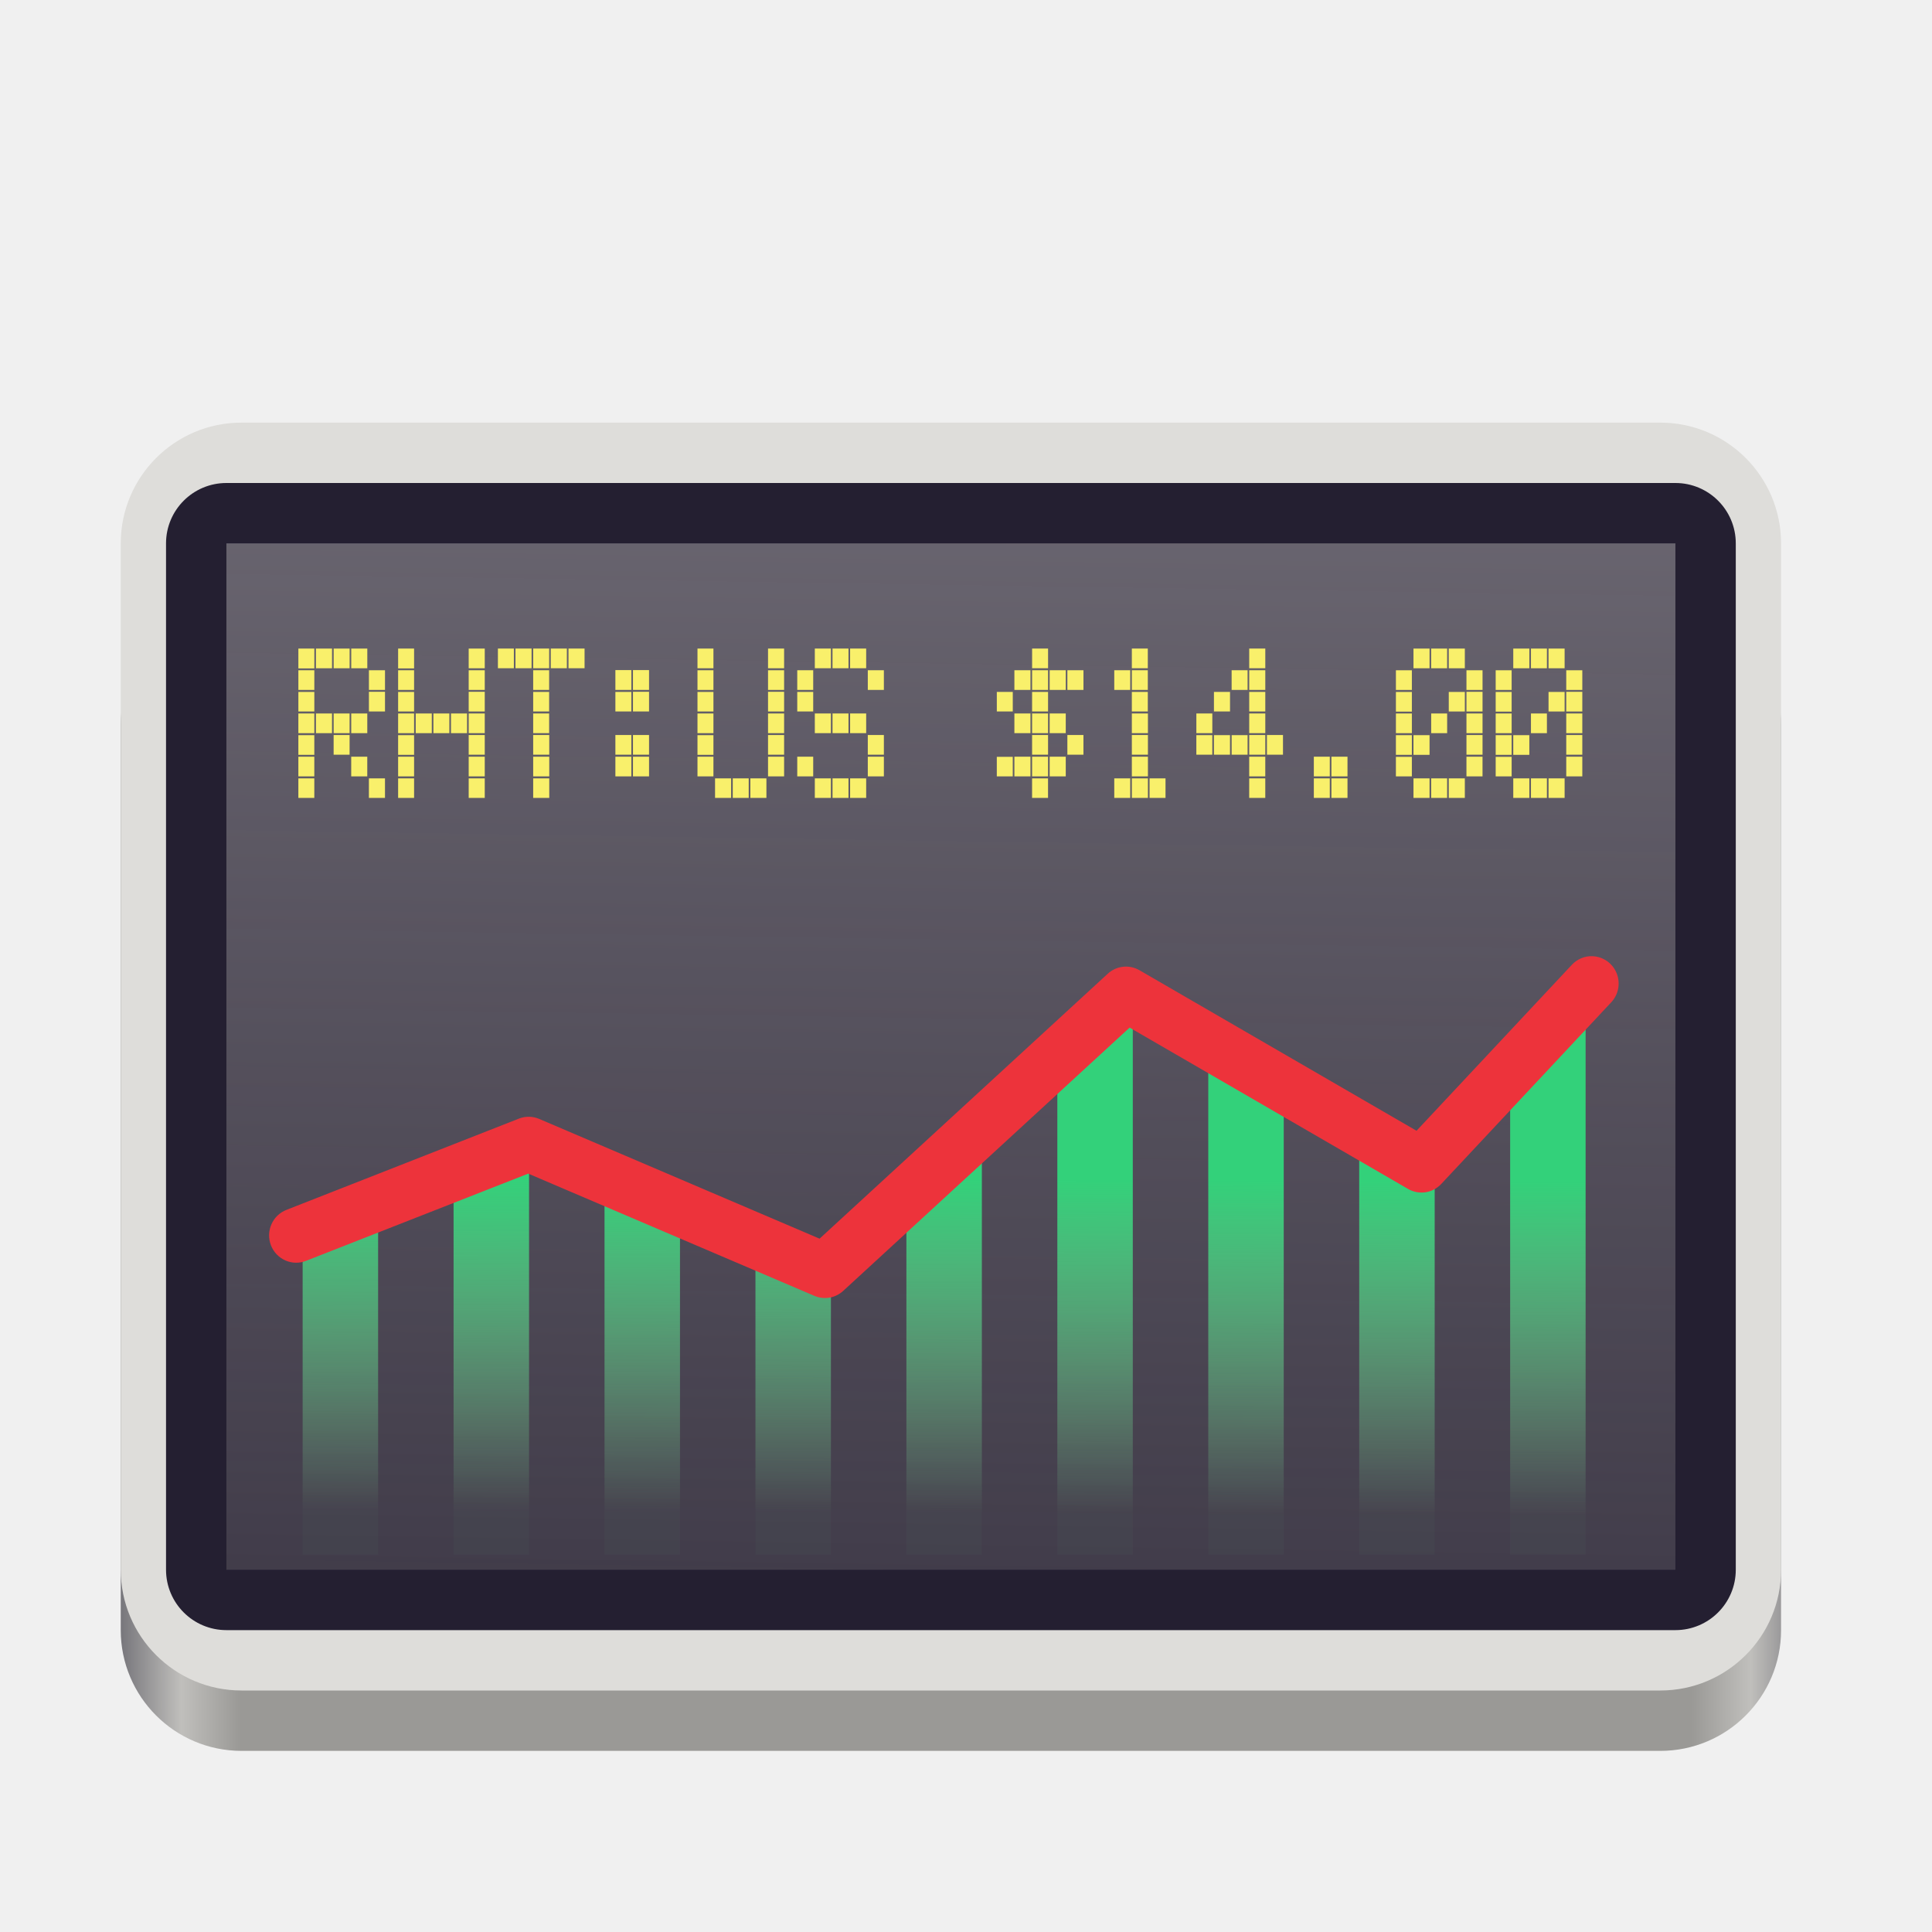
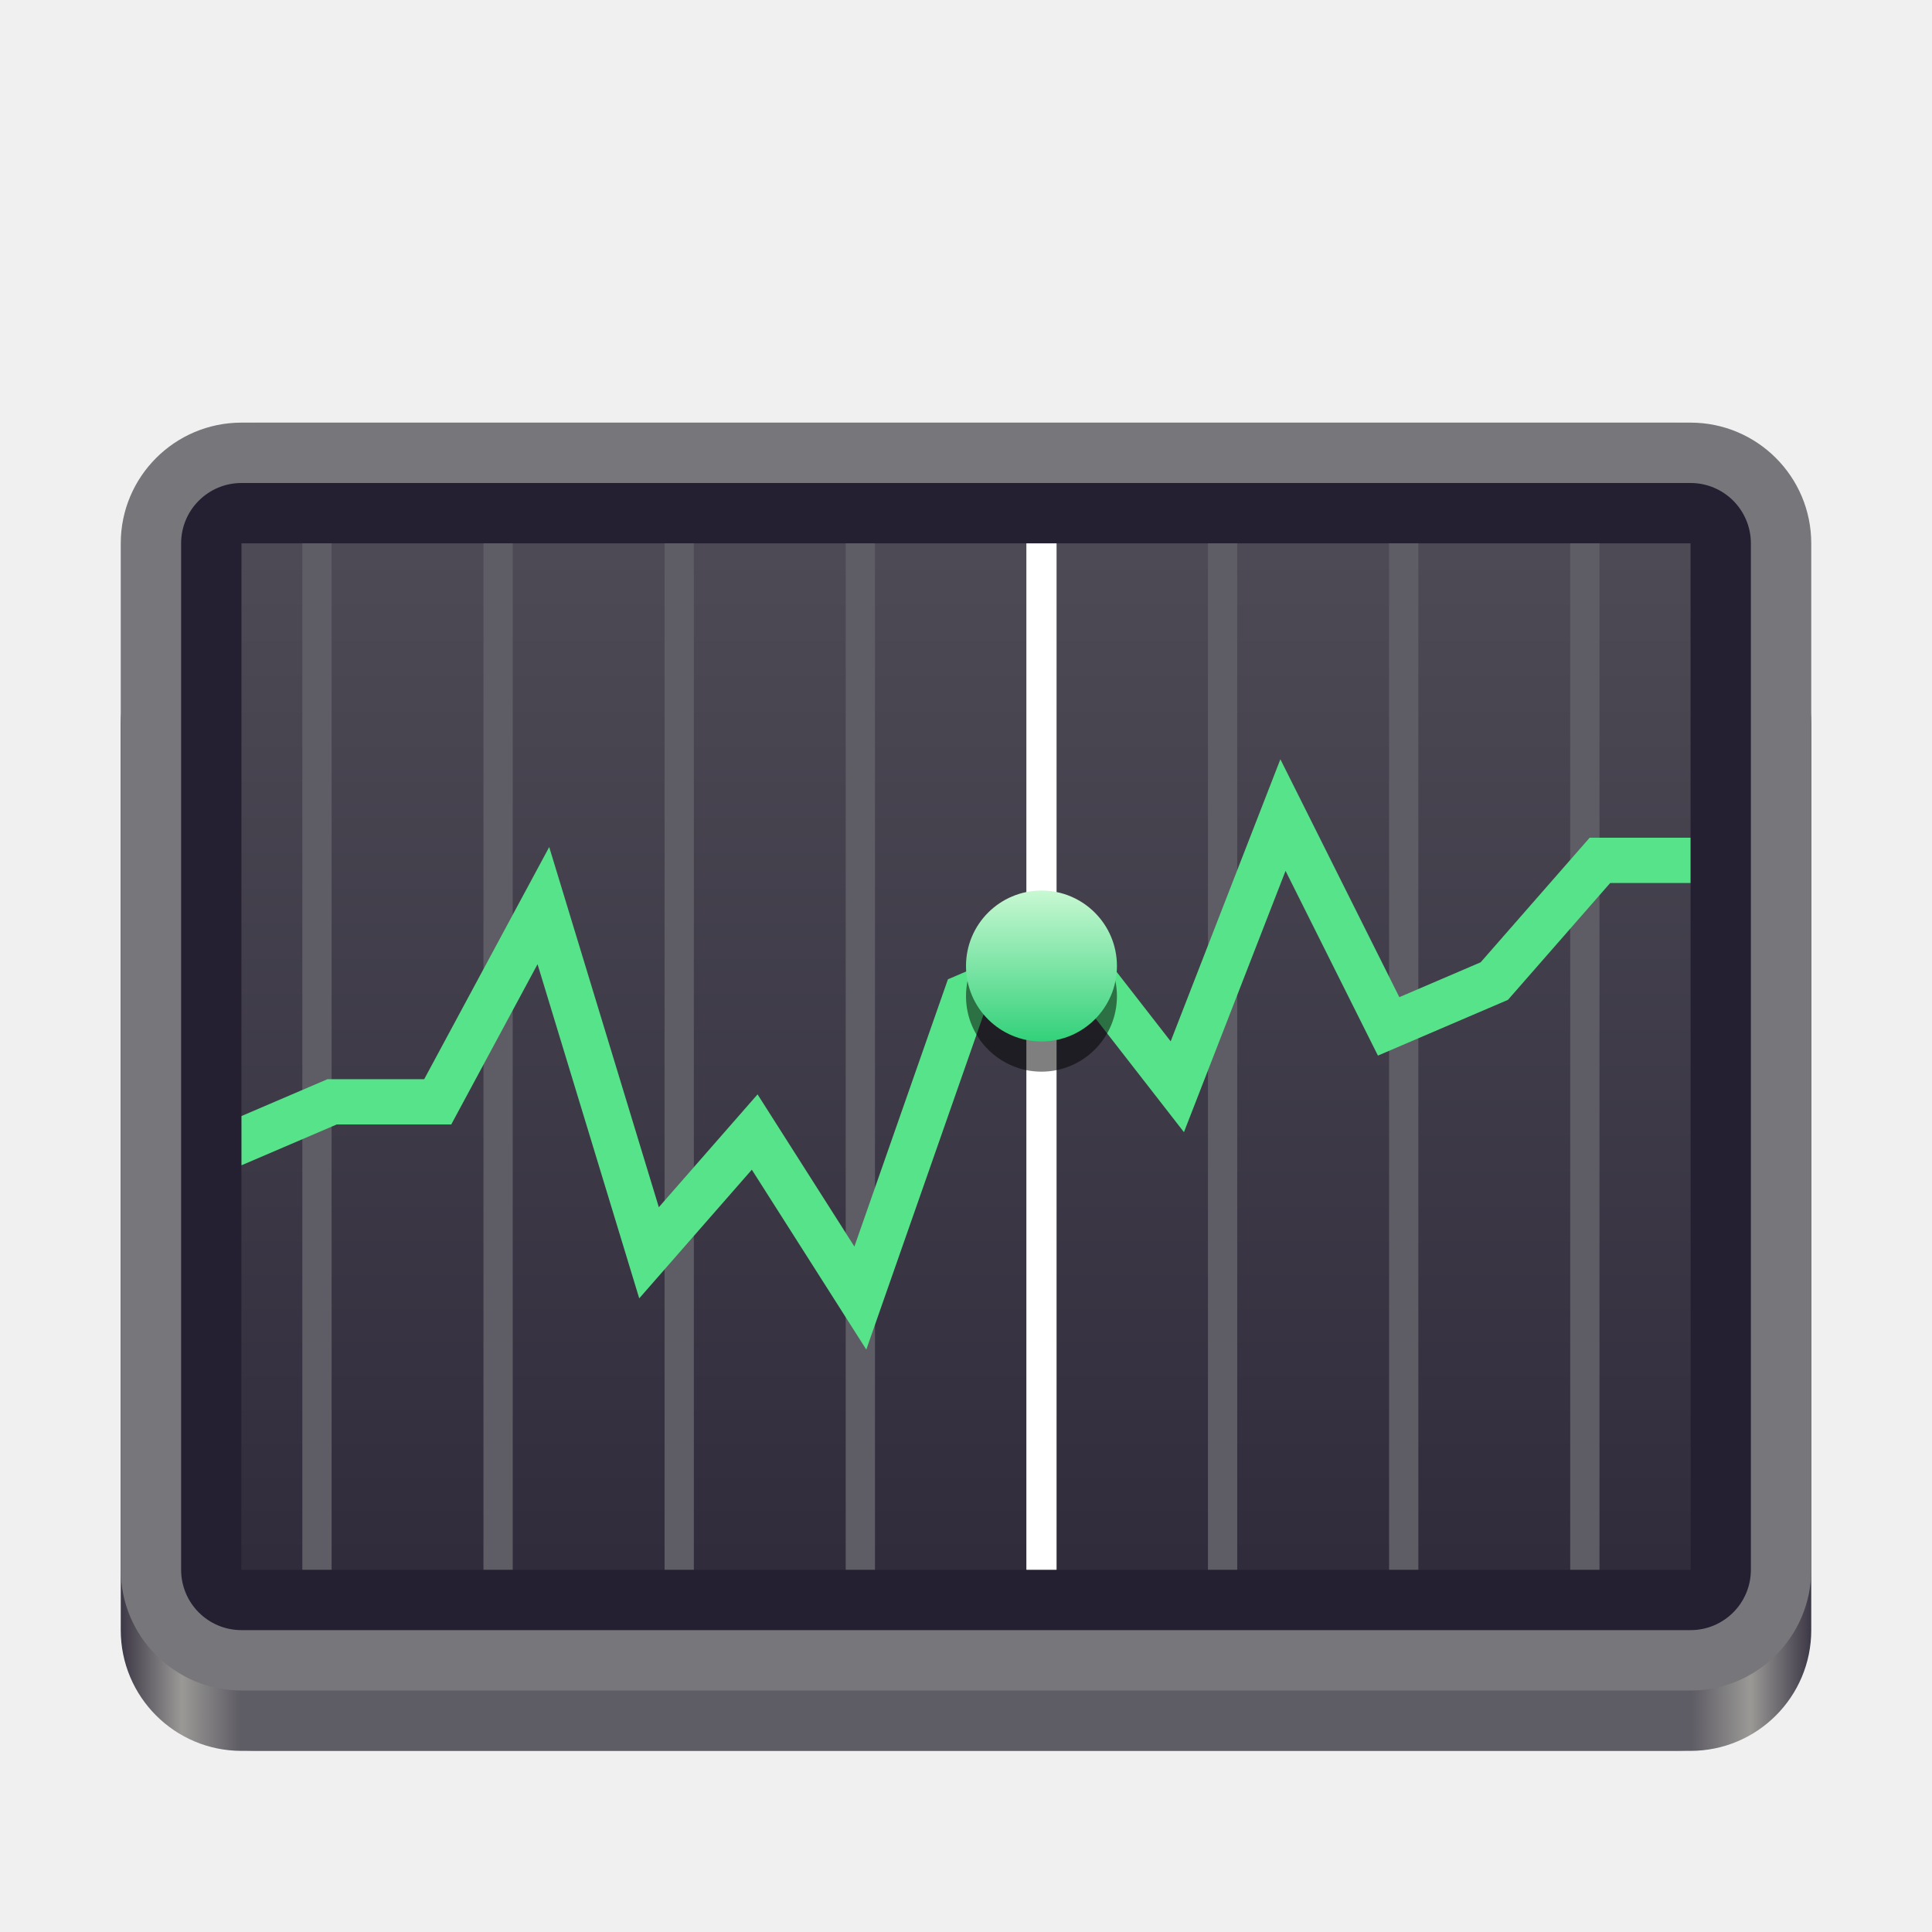
- <svg xmlns="http://www.w3.org/2000/svg" fill="none" height="128" viewBox="0 0 128 128" width="128">
-   <linearGradient id="paint0_linear" gradientUnits="userSpaceOnUse" x1="120" x2="8" y1="40" y2="40">
+ <svg xmlns="http://www.w3.org/2000/svg" height="128px" viewBox="0 0 128 128" width="128px">
+   <linearGradient id="a" gradientTransform="matrix(1 0 0 -1 7 -172)" gradientUnits="userSpaceOnUse" x1="-0" x2="112" y1="-212" y2="-212">
    <stop offset="0" stop-color="#77767b" />
-     <stop offset=".036" stop-color="#c0bfbc" />
-     <stop offset=".071" stop-color="#9a9996" />
-     <stop offset=".929" stop-color="#9a9996" />
-     <stop offset=".964" stop-color="#c0bfbc" />
+     <stop offset="0.036" stop-color="#c0bfbc" />
+     <stop offset="0.071" stop-color="#9a9996" />
+     <stop offset="0.929" stop-color="#9a9996" />
+     <stop offset="0.964" stop-color="#c0bfbc" />
    <stop offset="1" stop-color="#77767b" />
  </linearGradient>
-   <linearGradient id="paint1_linear" gradientUnits="userSpaceOnUse" x1="87.906" x2="86.641" y1="29.344" y2="112.543">
-     <stop offset="0" stop-color="#f6f5f4" stop-opacity=".5" />
+   <filter id="b" height="100%" width="100%" x="0%" y="0%">
+     <feColorMatrix in="SourceGraphic" type="matrix" values="0 0 0 0 1 0 0 0 0 1 0 0 0 0 1 0 0 0 1 0" />
+   </filter>
+   <mask id="c">
+     <g filter="url(#b)">
+       <rect fill-opacity="0.5" height="128" width="128" />
+     </g>
+   </mask>
+   <linearGradient id="d" gradientTransform="matrix(-1 0 0 1 16 -156)" gradientUnits="userSpaceOnUse" x1="-31.094" x2="-32.359" y1="201.344" y2="284.543">
+     <stop offset="0" stop-color="#f6f5f4" stop-opacity="0.5" />
    <stop offset="1" stop-color="#f6f5f4" stop-opacity="0" />
  </linearGradient>
-   <linearGradient id="paint2_linear" gradientUnits="userSpaceOnUse" x1="66.711" x2="66.625" y1="78.109" y2="100.238">
+   <clipPath id="e">
+     <rect height="152" width="192" />
+   </clipPath>
+   <linearGradient id="f" gradientTransform="matrix(-1 0 0 1 127 8)" gradientUnits="userSpaceOnUse" x1="66.711" x2="66.625" y1="70.109" y2="92.238">
    <stop offset="0" stop-color="#33d17a" />
-     <stop offset="1" stop-color="#8ff0a4" stop-opacity=".024" />
+     <stop offset="1" stop-color="#8ff0a4" stop-opacity="0.024" />
  </linearGradient>
-   <path d="m16 116h94c4.418 0 8-3.582 8-8v-60c0-4.418-3.582-8-8-8h-94c-4.418 0-8 3.582-8 8v60c0 4.418 3.582 8 8 8z" fill="url(#paint0_linear)" />
-   <path d="m110 28h-94c-4.418 0-8 3.582-8 8v68c0 4.418 3.582 8 8 8h94c4.418 0 8-3.582 8-8v-68c0-4.418-3.582-8-8-8z" fill="#deddda" />
-   <path d="m111 32h-96c-2.209 0-4 1.791-4 4v68c0 2.209 1.791 4 4 4h96c2.209 0 4-1.791 4-4v-68c0-2.209-1.791-4-4-4z" fill="#241f31" />
-   <path d="m15 36h96v68h-96z" fill="#3d3846" />
-   <path d="m15 36h96v68h-96z" fill="url(#paint1_linear)" opacity=".5" />
-   <path d="m70.051 69v34h5v-36zm30 2v32h5v-36zm-20-2v34h5v-30zm-50 9v25h5v-27zm60-2v27h5v-25zm-30 4v23h5v-27zm-40 1v22h5v-22zm20-2v24h5v-24zm10 4v20h5v-18z" fill="url(#paint2_linear)" />
-   <path d="m105.524 63.35c-.261-.011-.522.035-.763.136-.241.101-.458.254-.635.448l-10.277 10.982-18.355-10.635c-.329-.191-.71-.272-1.088-.23-.378.041-.733.203-1.014.461l-19.093 17.553-18.572-7.932c-.43-.184-.914-.192-1.349-.021l-15.39 6.041c-.222.085-.424.213-.597.377s-.31.361-.407.58c-.096.218-.149.454-.155.693-.006.239.036.477.121.7.086.223.215.426.379.599.164.172.361.31.578.406.217.095.451.146.688.15.237.004.472-.04.692-.129l14.711-5.773 18.959 8.098c.316.135.664.175 1.002.117s.653-.214.906-.447l18.975-17.443 18.446 10.688c.349.203.756.281 1.155.222.399-.059.766-.252 1.043-.548l11.248-12.02c.241-.251.405-.566.473-.909.067-.343.035-.698-.093-1.022-.128-.325-.347-.605-.629-.807-.282-.202-.617-.318-.962-.332z" fill="#ed333b" />
+   <linearGradient id="g" gradientTransform="matrix(1.018182 0 0 -1 5.96364 -172)" gradientUnits="userSpaceOnUse" x1="2" x2="112" y1="-300" y2="-300">
+     <stop offset="0" stop-color="#3d3846" />
+     <stop offset="0.036" stop-color="#9a9996" />
+     <stop offset="0.071" stop-color="#5e5c64" />
+     <stop offset="0.929" stop-color="#5e5c64" />
+     <stop offset="0.964" stop-color="#9a9996" />
+     <stop offset="1" stop-color="#3d3846" />
+   </linearGradient>
+   <mask id="h">
+     <g filter="url(#b)">
+       <rect fill-opacity="0.5" height="128" width="128" />
+     </g>
+   </mask>
+   <linearGradient id="i" gradientTransform="matrix(-1 0 0 1 16 -156)" gradientUnits="userSpaceOnUse" x1="-32" x2="-32" y1="208" y2="276">
+     <stop offset="0" stop-color="#5e5c64" />
+     <stop offset="1" stop-color="#241f31" />
+   </linearGradient>
+   <clipPath id="j">
+     <rect height="152" width="192" />
+   </clipPath>
+   <clipPath id="k">
+     <path d="m 16 38 h 96 v 65 h -96 z m 0 0" />
+   </clipPath>
+   <mask id="l">
+     <g filter="url(#b)">
+       <rect fill-opacity="0.5" height="128" width="128" />
+     </g>
+   </mask>
+   <clipPath id="m">
+     <rect height="152" width="192" />
+   </clipPath>
+   <linearGradient id="n" gradientTransform="matrix(0 -1 1 0 -167 133)" gradientUnits="userSpaceOnUse" x1="64" x2="74" y1="236" y2="236">
+     <stop offset="0" stop-color="#33d17a" />
+     <stop offset="1" stop-color="#c8f8d2" />
+   </linearGradient>
+   <path d="m 17 116 h 94 c 4.418 0 8 -3.582 8 -8 v -60 c 0 -4.418 -3.582 -8 -8 -8 h -94 c -4.418 0 -8 3.582 -8 8 v 60 c 0 4.418 3.582 8 8 8 z m 0 0" fill="url(#a)" />
+   <path d="m 111 28 h -94 c -4.418 0 -8 3.582 -8 8 v 68 c 0 4.418 3.582 8 8 8 h 94 c 4.418 0 8 -3.582 8 -8 v -68 c 0 -4.418 -3.582 -8 -8 -8 z m 0 0" fill="#deddda" />
+   <path d="m 112 32 h -96 c -2.211 0 -4 1.789 -4 4 v 68 c 0 2.211 1.789 4 4 4 h 96 c 2.211 0 4 -1.789 4 -4 v -68 c 0 -2.211 -1.789 -4 -4 -4 z m 0 0" fill="#241f31" />
+   <path d="m 112 36 h -96 v 68 h 96 z m 0 0" fill="#3d3846" />
+   <g clip-path="url(#e)" mask="url(#c)" transform="matrix(1 0 0 1 -8 -16)">
+     <path d="m 120 52 h -96 v 68 h 96 z m 0 0" fill="url(#d)" />
+   </g>
+   <path d="m 56.949 69 v 34 h -5 v -36 z m -30 2 v 32 h -5 v -36 z m 20 -2 v 34 h -5 v -30 z m 50 9 v 25 h -5 v -27 z m -60 -2 v 27 h -5 v -25 z m 30 4 v 23 h -5 v -27 z m 40 1 v 22 h -5 v -22 z m -20 -2 v 24 h -5 v -24 z m -10 4 v 20 h -5 v -18 z m 0 0" fill="url(#f)" />
+   <path d="m 21.477 63.352 c 0.527 -0.023 1.039 0.188 1.398 0.582 l 10.277 10.984 l 18.355 -10.637 c 0.676 -0.391 1.523 -0.301 2.102 0.23 l 19.09 17.551 l 18.574 -7.93 c 0.43 -0.184 0.914 -0.191 1.348 -0.023 l 15.391 6.043 c 0.602 0.23 1.035 0.77 1.137 1.414 c 0.102 0.641 -0.148 1.289 -0.652 1.695 s -1.188 0.508 -1.785 0.266 l -14.711 -5.773 l -18.961 8.098 c -0.645 0.277 -1.391 0.148 -1.906 -0.332 l -18.977 -17.441 l -18.445 10.688 c -0.719 0.418 -1.629 0.281 -2.199 -0.328 l -11.246 -12.02 c -0.492 -0.512 -0.641 -1.266 -0.379 -1.93 c 0.262 -0.664 0.883 -1.109 1.59 -1.141 z m 0 0" fill="#ed333b" />
  <g fill="#f9f06b">
-     <path d="m19.767 52.864v-1.295h1.057v1.295zm4.674 0v-1.295h1.065v1.295zm-4.674-1.427v-1.304h1.057v1.304zm3.502 0v-1.304h1.064v1.304zm-3.502-1.427v-1.304h1.057v1.304zm2.337-.009v-1.304h1.057v1.304zm-2.337-1.427v-1.304h1.057v1.304zm1.165 0v-1.304h1.065v1.304zm1.173 0v-1.304h1.057v1.304zm1.165 0v-1.304h1.064v1.304zm-3.502-1.437v-1.295h1.057v1.295zm4.674 0v-1.304h1.065v1.304zm-4.674-1.427v-1.304h1.057v1.304zm4.674 0v-1.304h1.065v1.304zm-4.674-1.427v-1.314h1.057v1.314zm1.165-.009v-1.304h1.065v1.304zm1.173 0v-1.304h1.057v1.304zm1.165 0v-1.304h1.064v1.304z" />
-     <path d="m26.377 52.864v-1.295h1.057v1.295zm4.675 0v-1.295h1.064v1.295zm-4.675-1.427v-1.304h1.057v1.304zm4.675 0v-1.304h1.064v1.304zm-4.675-1.427v-1.304h1.057v1.304zm4.675-.009v-1.304h1.064v1.304zm-4.675-1.427v-1.304h1.057v1.304zm1.165 0v-1.304h1.065v1.304zm1.172 0v-1.304h1.057v1.304zm1.165 0v-1.304h1.065v1.304zm1.173 0v-1.304h1.064v1.304zm-4.675-1.437v-1.295h1.057v1.295zm4.675 0v-1.304h1.064v1.304zm-4.675-1.427v-1.304h1.057v1.304zm4.675 0v-1.304h1.064v1.304zm-4.675-1.427v-1.314h1.057v1.314zm4.675-.009v-1.304h1.064v1.304z" />
-     <path d="m35.325 52.864v-1.295h1.065v1.295zm0-1.427v-1.304h1.065v1.304zm0-1.437v-1.304h1.065v1.304zm0-1.427v-1.304h1.057v1.304zm0-1.437v-1.295h1.057v1.295zm0-1.427v-1.304h1.057v1.304zm-2.337-1.437v-1.304h1.057v1.304zm1.165 0v-1.304h1.065v1.304zm1.173 0v-1.304h1.057v1.304zm1.165 0v-1.304h1.065v1.304zm1.173 0v-1.304h1.065v1.304z" />
-     <path d="m40.771 51.437v-1.304h1.057v1.304zm1.165 0v-1.304h1.065v1.304zm-1.165-1.437v-1.304h1.057v1.304zm1.165 0v-1.304h1.065v1.304zm-1.165-2.864v-1.295h1.057v1.295zm1.165 0v-1.304h1.065v1.304zm-1.165-1.427v-1.314h1.057v1.314zm1.165 0v-1.314h1.065v1.314z" />
-     <path d="m47.374 52.864v-1.295h1.065v1.295zm1.173 0v-1.295h1.057v1.295zm1.165 0v-1.295h1.065v1.295zm-3.502-1.427v-1.304h1.057v1.304zm4.674 0v-1.304h1.065v1.304zm-4.674-1.427v-1.304h1.057v1.304zm4.674-.009v-1.304h1.065v1.304zm-4.674-1.427v-1.304h1.057v1.304zm4.674 0v-1.304h1.065v1.304zm-4.674-1.437v-1.295h1.057v1.295zm4.674 0v-1.304h1.065v1.304zm-4.674-1.427v-1.304h1.057v1.304zm4.674 0v-1.304h1.065v1.304zm-4.674-1.437v-1.304h1.057v1.304zm4.674 0v-1.304h1.065v1.304z" />
-     <path d="m53.984 52.864v-1.295h1.065v1.295zm1.173 0v-1.295h1.057v1.295zm1.165 0v-1.295h1.064v1.295zm-3.502-1.427v-1.304h1.057v1.304zm4.674 0v-1.304h1.065v1.304zm0-1.437v-1.304h1.065v1.304zm-3.51-1.427v-1.304h1.065v1.304zm1.173 0v-1.304h1.057v1.304zm1.165 0v-1.304h1.064v1.304zm-3.502-1.437v-1.295h1.057v1.295zm0-1.427v-1.304h1.057v1.304zm4.674 0v-1.304h1.065v1.304zm-3.51-1.437v-1.304h1.065v1.304zm1.173 0v-1.304h1.057v1.304zm1.165 0v-1.304h1.064v1.304z" />
-     <path d="m68.378 52.864v-1.295h1.057v1.295zm-2.337-1.427v-1.295h1.057v1.295zm1.165 0v-1.304h1.065v1.304zm1.173 0v-1.304h1.057v1.304zm1.165 0v-1.304h1.065v1.304zm-1.165-1.437v-1.304h1.057v1.304zm2.337 0v-1.304h1.065v1.304zm-3.51-1.427v-1.304h1.065v1.304zm1.173 0v-1.304h1.057v1.304zm1.165 0v-1.304h1.065v1.304zm-3.502-1.437v-1.295h1.057v1.295zm2.337 0v-1.295h1.057v1.295zm-1.173-1.427v-1.304h1.065v1.304zm1.173 0v-1.304h1.057v1.304zm1.165 0v-1.304h1.065v1.304zm1.173 0v-1.304h1.065v1.304zm-2.337-1.437v-1.304h1.057v1.304z" />
-     <path d="m73.823 52.864v-1.295h1.057v1.295zm1.165 0v-1.295h1.065v1.295zm1.173 0v-1.295h1.057v1.295zm-1.173-1.427v-1.304h1.065v1.304zm0-1.437v-1.304h1.065v1.304zm0-1.427v-1.304h1.065v1.304zm0-1.437v-1.295h1.057v1.295zm-1.165-1.427v-1.304h1.057v1.304zm1.165 0v-1.304h1.057v1.304zm0-1.437v-1.304h1.057v1.304z" />
-     <path d="m82.763 52.864v-1.295h1.065v1.295zm0-1.427v-1.304h1.065v1.304zm-3.502-1.437v-1.295h1.057v1.295zm1.165 0v-1.295h1.065v1.295zm1.173 0v-1.295h1.057v1.295zm1.165 0v-1.304h1.065v1.304zm1.173 0v-1.304h1.064v1.304zm-4.675-1.427v-1.304h1.057v1.304zm3.502 0v-1.304h1.065v1.304zm-2.337-1.437v-1.295h1.065v1.295zm2.337 0v-1.295h1.065v1.295zm-1.165-1.427v-1.304h1.057v1.304zm1.165 0v-1.304h1.065v1.304zm0-1.437v-1.304h1.065v1.304z" />
-     <path d="m87.045 52.864v-1.295h1.057v1.295zm1.165 0v-1.295h1.065v1.295zm-1.165-1.427v-1.304h1.057v1.304zm1.165 0v-1.304h1.065v1.304z" />
-     <path d="m93.647 52.864v-1.295h1.064v1.295zm1.172 0v-1.295h1.057v1.295zm1.165 0v-1.295h1.065v1.295zm-3.502-1.427v-1.295h1.057v1.295zm4.674 0v-1.304h1.065v1.304zm-4.674-1.427v-1.304h1.057v1.304zm1.165 0v-1.304h1.064v1.304zm3.51-.009v-1.304h1.065v1.304zm-4.674-1.427v-1.304h1.057v1.304zm2.337 0v-1.304h1.057v1.304zm2.337 0v-1.304h1.065v1.304zm-4.674-1.427v-1.304h1.057v1.304zm3.502-.009v-1.295h1.065v1.295zm1.172 0v-1.304h1.065v1.304zm-4.674-1.427v-1.304h1.057v1.304zm4.674 0v-1.304h1.065v1.304zm-3.51-1.437v-1.304h1.064v1.304zm1.172 0v-1.304h1.057v1.304zm1.165 0v-1.304h1.065v1.304z" />
-     <path d="m100.258 52.864v-1.295h1.064v1.295zm1.172 0v-1.295h1.057v1.295zm1.165 0v-1.295h1.065v1.295zm-3.502-1.427v-1.295h1.057v1.295zm4.675 0v-1.304h1.064v1.304zm-4.675-1.427v-1.304h1.057v1.304zm1.165 0v-1.304h1.064v1.304zm3.51-.009v-1.304h1.064v1.304zm-4.675-1.427v-1.304h1.057v1.304zm2.337 0v-1.304h1.057v1.304zm2.338 0v-1.304h1.064v1.304zm-4.675-1.427v-1.304h1.057v1.304zm3.502-.009v-1.295h1.065v1.295zm1.173 0v-1.304h1.064v1.304zm-4.675-1.427v-1.304h1.057v1.304zm4.675 0v-1.304h1.064v1.304zm-3.51-1.437v-1.304h1.064v1.304zm1.172 0v-1.304h1.057v1.304zm1.165 0v-1.304h1.065v1.304z" />
+     <path d="m 107.234 52.863 v -1.293 h -1.059 v 1.293 z m -4.676 0 v -1.293 h -1.062 v 1.293 z m 4.676 -1.426 v -1.305 h -1.059 v 1.305 z m -3.504 0 v -1.305 h -1.062 v 1.305 z m 3.504 -1.43 v -1.301 h -1.059 v 1.301 z m -2.34 -0.008 v -1.305 h -1.055 v 1.305 z m 2.34 -1.426 v -1.305 h -1.059 v 1.305 z m -1.164 0 v -1.305 h -1.066 v 1.305 z m -1.176 0 v -1.305 h -1.055 v 1.305 z m -1.164 0 v -1.305 h -1.062 v 1.305 z m 3.504 -1.438 v -1.297 h -1.059 v 1.297 z m -4.676 0 v -1.305 h -1.062 v 1.305 z m 4.676 -1.43 v -1.301 h -1.059 v 1.301 z m -4.676 0 v -1.301 h -1.062 v 1.301 z m 4.676 -1.426 v -1.312 h -1.059 v 1.312 z m -1.164 -0.008 v -1.305 h -1.066 v 1.305 z m -1.176 0 v -1.305 h -1.055 v 1.305 z m -1.164 0 v -1.305 h -1.062 v 1.305 z m 0 0" />
+     <path d="m 100.621 52.863 v -1.293 h -1.055 v 1.293 z m -4.672 0 v -1.293 h -1.066 v 1.293 z m 4.672 -1.426 v -1.305 h -1.055 v 1.305 z m -4.672 0 v -1.305 h -1.066 v 1.305 z m 4.672 -1.43 v -1.301 h -1.055 v 1.301 z m -4.672 -0.008 v -1.305 h -1.066 v 1.305 z m 4.672 -1.426 v -1.305 h -1.055 v 1.305 z m -1.164 0 v -1.305 h -1.062 v 1.305 z m -1.172 0 v -1.305 h -1.055 v 1.305 z m -1.164 0 v -1.305 h -1.066 v 1.305 z m -1.172 0 v -1.305 h -1.066 v 1.305 z m 4.672 -1.438 v -1.297 h -1.055 v 1.297 z m -4.672 0 v -1.305 h -1.066 v 1.305 z m 4.672 -1.43 v -1.301 h -1.055 v 1.301 z m -4.672 0 v -1.301 h -1.066 v 1.301 z m 4.672 -1.426 v -1.312 h -1.055 v 1.312 z m -4.672 -0.008 v -1.305 h -1.066 v 1.305 z m 0 0" />
+     <path d="m 91.676 52.863 v -1.293 h -1.066 v 1.293 z m 0 -1.426 v -1.305 h -1.066 v 1.305 z m 0 -1.438 v -1.305 h -1.066 v 1.305 z m 0 -1.426 v -1.305 h -1.059 v 1.305 z m 0 -1.438 v -1.297 h -1.059 v 1.297 z m 0 -1.43 v -1.301 h -1.059 v 1.301 z m 2.336 -1.434 v -1.305 h -1.055 v 1.305 z m -1.164 0 v -1.305 h -1.066 v 1.305 z m -1.172 0 v -1.305 h -1.059 v 1.305 z m -1.164 0 v -1.305 h -1.066 v 1.305 z m -1.176 0 v -1.305 h -1.062 v 1.305 z m 0 0" />
+     <path d="m 86.23 51.438 v -1.305 h -1.059 v 1.305 z m -1.164 0 v -1.305 h -1.066 v 1.305 z m 1.164 -1.438 v -1.305 h -1.059 v 1.305 z m -1.164 0 v -1.305 h -1.066 v 1.305 z m 1.164 -2.863 v -1.297 h -1.059 v 1.297 z m -1.164 0 v -1.305 h -1.066 v 1.305 z m 1.164 -1.43 v -1.312 h -1.059 v 1.312 z m -1.164 0 v -1.312 h -1.066 v 1.312 z m 0 0" />
+     <path d="m 79.625 52.863 v -1.293 h -1.062 v 1.293 z m -1.172 0 v -1.293 h -1.055 v 1.293 z m -1.164 0 v -1.293 h -1.062 v 1.293 z m 3.504 -1.426 v -1.305 h -1.059 v 1.305 z m -4.676 0 v -1.305 h -1.066 v 1.305 z m 4.676 -1.43 v -1.301 h -1.059 v 1.301 z m -4.676 -0.008 v -1.305 h -1.066 v 1.305 z m 4.676 -1.426 v -1.305 h -1.059 v 1.305 z m -4.676 0 v -1.305 h -1.066 v 1.305 z m 4.676 -1.438 v -1.297 h -1.059 v 1.297 z m -4.676 0 v -1.305 h -1.066 v 1.305 z m 4.676 -1.43 v -1.301 h -1.059 v 1.301 z m -4.676 0 v -1.301 h -1.066 v 1.301 z m 4.676 -1.434 v -1.305 h -1.059 v 1.305 z m -4.676 0 v -1.305 h -1.066 v 1.305 z m 0 0" />
+     <path d="m 73.016 52.863 v -1.293 h -1.062 v 1.293 z m -1.172 0 v -1.293 h -1.059 v 1.293 z m -1.164 0 v -1.293 h -1.066 v 1.293 z m 3.5 -1.426 v -1.305 h -1.055 v 1.305 z m -4.672 0 v -1.305 h -1.066 v 1.305 z m 0 -1.438 v -1.305 h -1.066 v 1.305 z m 3.508 -1.426 v -1.305 h -1.062 v 1.305 z m -1.172 0 v -1.305 h -1.059 v 1.305 z m -1.164 0 v -1.305 h -1.066 v 1.305 z m 3.5 -1.438 v -1.297 h -1.055 v 1.297 z m 0 -1.43 v -1.301 h -1.055 v 1.301 z m -4.672 0 v -1.301 h -1.066 v 1.301 z m 3.508 -1.434 v -1.305 h -1.062 v 1.305 z m -1.172 0 v -1.305 h -1.059 v 1.305 z m -1.164 0 v -1.305 h -1.066 v 1.305 z m 0 0" />
+     <path d="m 58.621 52.863 v -1.293 h -1.055 v 1.293 z m 2.34 -1.426 v -1.297 h -1.059 v 1.297 z m -1.168 0 v -1.305 h -1.062 v 1.305 z m -1.172 0 v -1.305 h -1.055 v 1.305 z m -1.164 0 v -1.305 h -1.062 v 1.305 z m 1.164 -1.438 v -1.305 h -1.055 v 1.305 z m -2.336 0 v -1.305 h -1.066 v 1.305 z m 3.508 -1.426 v -1.305 h -1.062 v 1.305 z m -1.172 0 v -1.305 h -1.055 v 1.305 z m -1.164 0 v -1.305 h -1.062 v 1.305 z m 3.504 -1.438 v -1.297 h -1.059 v 1.297 z m -2.34 0 v -1.297 h -1.055 v 1.297 z m 1.172 -1.43 v -1.301 h -1.062 v 1.301 z m -1.172 0 v -1.301 h -1.055 v 1.301 z m -1.164 0 v -1.301 h -1.062 v 1.301 z m -1.172 0 v -1.301 h -1.066 v 1.301 z m 2.336 -1.434 v -1.305 h -1.055 v 1.305 z m 0 0" />
+     <path d="m 53.176 52.863 v -1.293 h -1.055 v 1.293 z m -1.164 0 v -1.293 h -1.062 v 1.293 z m -1.172 0 v -1.293 h -1.059 v 1.293 z m 1.172 -1.426 v -1.305 h -1.062 v 1.305 z m 0 -1.438 v -1.305 h -1.062 v 1.305 z m 0 -1.426 v -1.305 h -1.062 v 1.305 z m 0 -1.438 v -1.297 h -1.059 v 1.297 z m 1.164 -1.43 v -1.301 h -1.055 v 1.301 z m -1.164 0 v -1.301 h -1.059 v 1.301 z m 0 -1.434 v -1.305 h -1.059 v 1.305 z m 0 0" />
+     <path d="m 44.238 52.863 v -1.293 h -1.066 v 1.293 z m 0 -1.426 v -1.305 h -1.066 v 1.305 z m 3.5 -1.438 v -1.293 h -1.055 v 1.293 z m -1.164 0 v -1.293 h -1.066 v 1.293 z m -1.172 0 v -1.293 h -1.059 v 1.293 z m -1.164 0 v -1.305 h -1.066 v 1.305 z m -1.176 0 v -1.305 h -1.062 v 1.305 z m 4.676 -1.426 v -1.305 h -1.055 v 1.305 z m -3.5 0 v -1.305 h -1.066 v 1.305 z m 2.336 -1.438 v -1.297 h -1.066 v 1.297 z m -2.336 0 v -1.297 h -1.066 v 1.297 z m 1.164 -1.43 v -1.301 h -1.059 v 1.301 z m -1.164 0 v -1.301 h -1.066 v 1.301 z m 0 -1.434 v -1.305 h -1.066 v 1.305 z m 0 0" />
+     <path d="m 39.957 52.863 v -1.293 h -1.059 v 1.293 z m -1.168 0 v -1.293 h -1.062 v 1.293 z m 1.168 -1.426 v -1.305 h -1.059 v 1.305 z m -1.168 0 v -1.305 h -1.062 v 1.305 z m 0 0" />
+     <path d="m 33.352 52.863 v -1.293 h -1.062 v 1.293 z m -1.172 0 v -1.293 h -1.055 v 1.293 z m -1.164 0 v -1.293 h -1.066 v 1.293 z m 3.5 -1.426 v -1.297 h -1.055 v 1.297 z m -4.672 0 v -1.305 h -1.066 v 1.305 z m 4.672 -1.43 v -1.301 h -1.055 v 1.301 z m -1.164 0 v -1.301 h -1.062 v 1.301 z m -3.508 -0.008 v -1.305 h -1.066 v 1.305 z m 4.672 -1.426 v -1.305 h -1.055 v 1.305 z m -2.336 0 v -1.305 h -1.055 v 1.305 z m -2.336 0 v -1.305 h -1.066 v 1.305 z m 4.672 -1.43 v -1.305 h -1.055 v 1.305 z m -3.5 -0.008 v -1.297 h -1.066 v 1.297 z m -1.172 0 v -1.305 h -1.066 v 1.305 z m 4.672 -1.43 v -1.301 h -1.055 v 1.301 z m -4.672 0 v -1.301 h -1.066 v 1.301 z m 3.508 -1.434 v -1.305 h -1.062 v 1.305 z m -1.172 0 v -1.305 h -1.055 v 1.305 z m -1.164 0 v -1.305 h -1.066 v 1.305 z m 0 0" />
+     <path d="m 26.742 52.863 v -1.293 h -1.066 v 1.293 z m -1.172 0 v -1.293 h -1.059 v 1.293 z m -1.164 0 v -1.293 h -1.066 v 1.293 z m 3.5 -1.426 v -1.297 h -1.055 v 1.297 z m -4.676 0 v -1.305 h -1.062 v 1.305 z m 4.676 -1.43 v -1.301 h -1.055 v 1.301 z m -1.164 0 v -1.301 h -1.066 v 1.301 z m -3.512 -0.008 v -1.305 h -1.062 v 1.305 z m 4.676 -1.426 v -1.305 h -1.055 v 1.305 z m -2.336 0 v -1.305 h -1.059 v 1.305 z m -2.34 0 v -1.305 h -1.062 v 1.305 z m 4.676 -1.43 v -1.305 h -1.055 v 1.305 z m -3.5 -0.008 v -1.297 h -1.066 v 1.297 z m -1.176 0 v -1.305 h -1.062 v 1.305 z m 4.676 -1.43 v -1.301 h -1.055 v 1.301 z m -4.676 0 v -1.301 h -1.062 v 1.301 z m 3.512 -1.434 v -1.305 h -1.066 v 1.305 z m -1.172 0 v -1.305 h -1.059 v 1.305 z m -1.164 0 v -1.305 h -1.066 v 1.305 z m 0 0" />
  </g>
+   <path d="m 16 116 h 96 c 4.418 0 8 -3.582 8 -8 v -60 c 0 -4.418 -3.582 -8 -8 -8 h -96 c -4.418 0 -8 3.582 -8 8 v 60 c 0 4.418 3.582 8 8 8 z m 0 0" fill="url(#g)" />
+   <path d="m 112 28 h -96 c -4.418 0 -8 3.582 -8 8 v 68 c 0 4.418 3.582 8 8 8 h 96 c 4.418 0 8 -3.582 8 -8 v -68 c 0 -4.418 -3.582 -8 -8 -8 z m 0 0" fill="#77767b" />
+   <path d="m 112 32 h -96 c -2.211 0 -4 1.789 -4 4 v 68 c 0 2.211 1.789 4 4 4 h 96 c 2.211 0 4 -1.789 4 -4 v -68 c 0 -2.211 -1.789 -4 -4 -4 z m 0 0" fill="#241f31" />
+   <path d="m 112 36 h -96 v 68 h 96 z m 0 0" fill="#3d3846" />
+   <g clip-path="url(#j)" mask="url(#h)" transform="matrix(1 0 0 1 -8 -16)">
+     <path d="m 120 52 h -96 v 68 h 96 z m 0 0" fill="url(#i)" />
+   </g>
+   <path d="m 27 210 v 64" fill="none" stroke="#5e5c64" stroke-width="1.94" transform="matrix(-1 0 0 1.0625 132 -187.125)" />
+   <path d="m 39 210 v 64" fill="none" stroke="#5e5c64" stroke-width="1.94" transform="matrix(-1 0 0 1.0625 132 -187.125)" />
+   <path d="m 51 210 v 64" fill="none" stroke="#5e5c64" stroke-width="1.94" transform="matrix(-1 0 0 1.0625 132 -187.125)" />
+   <path d="m 63 210 v 64" fill="none" stroke="#5e5c64" stroke-width="1.94" transform="matrix(-1 0 0 1.0625 132 -187.125)" />
+   <path d="m 75 210 v 64" fill="none" stroke="#5e5c64" stroke-width="1.94" transform="matrix(-1 0 0 1.0625 132 -187.125)" />
+   <path d="m 87 210 v 64" fill="none" stroke="#5e5c64" stroke-width="1.94" transform="matrix(-1 0 0 1.0625 132 -187.125)" />
+   <path d="m 99 210 v 64" fill="none" stroke="#5e5c64" stroke-width="1.94" transform="matrix(-1 0 0 1.0625 132 -187.125)" />
+   <path d="m 111 210 v 64" fill="none" stroke="#5e5c64" stroke-width="1.94" transform="matrix(-1 0 0 1.0625 132 -187.125)" />
+   <g clip-path="url(#k)">
+     <path d="m 15 246 l 7 -3 h 7 l 7 -13 l 7 23 l 7 -8 l 7 11 l 7 -20 l 7 -3 l 7 9 l 7 -18 l 7 14 l 7 -3 l 7 -8 h 7" fill="none" stroke="#57e389" stroke-width="3" transform="matrix(1 0 0 1 0 -170)" />
+   </g>
+   <path d="m 69 36 v 68" fill="none" stroke="#ffffff" stroke-width="2" />
+   <g clip-path="url(#m)" mask="url(#l)" transform="matrix(1 0 0 1 -8 -16)">
+     <path d="m 77 77 c 2.762 0 5 2.238 5 5 s -2.238 5 -5 5 s -5 -2.238 -5 -5 s 2.238 -5 5 -5 z m 0 0" />
+   </g>
+   <path d="m 69 59 c 2.762 0 5 2.238 5 5 s -2.238 5 -5 5 s -5 -2.238 -5 -5 s 2.238 -5 5 -5 z m 0 0" fill="url(#n)" />
</svg>
